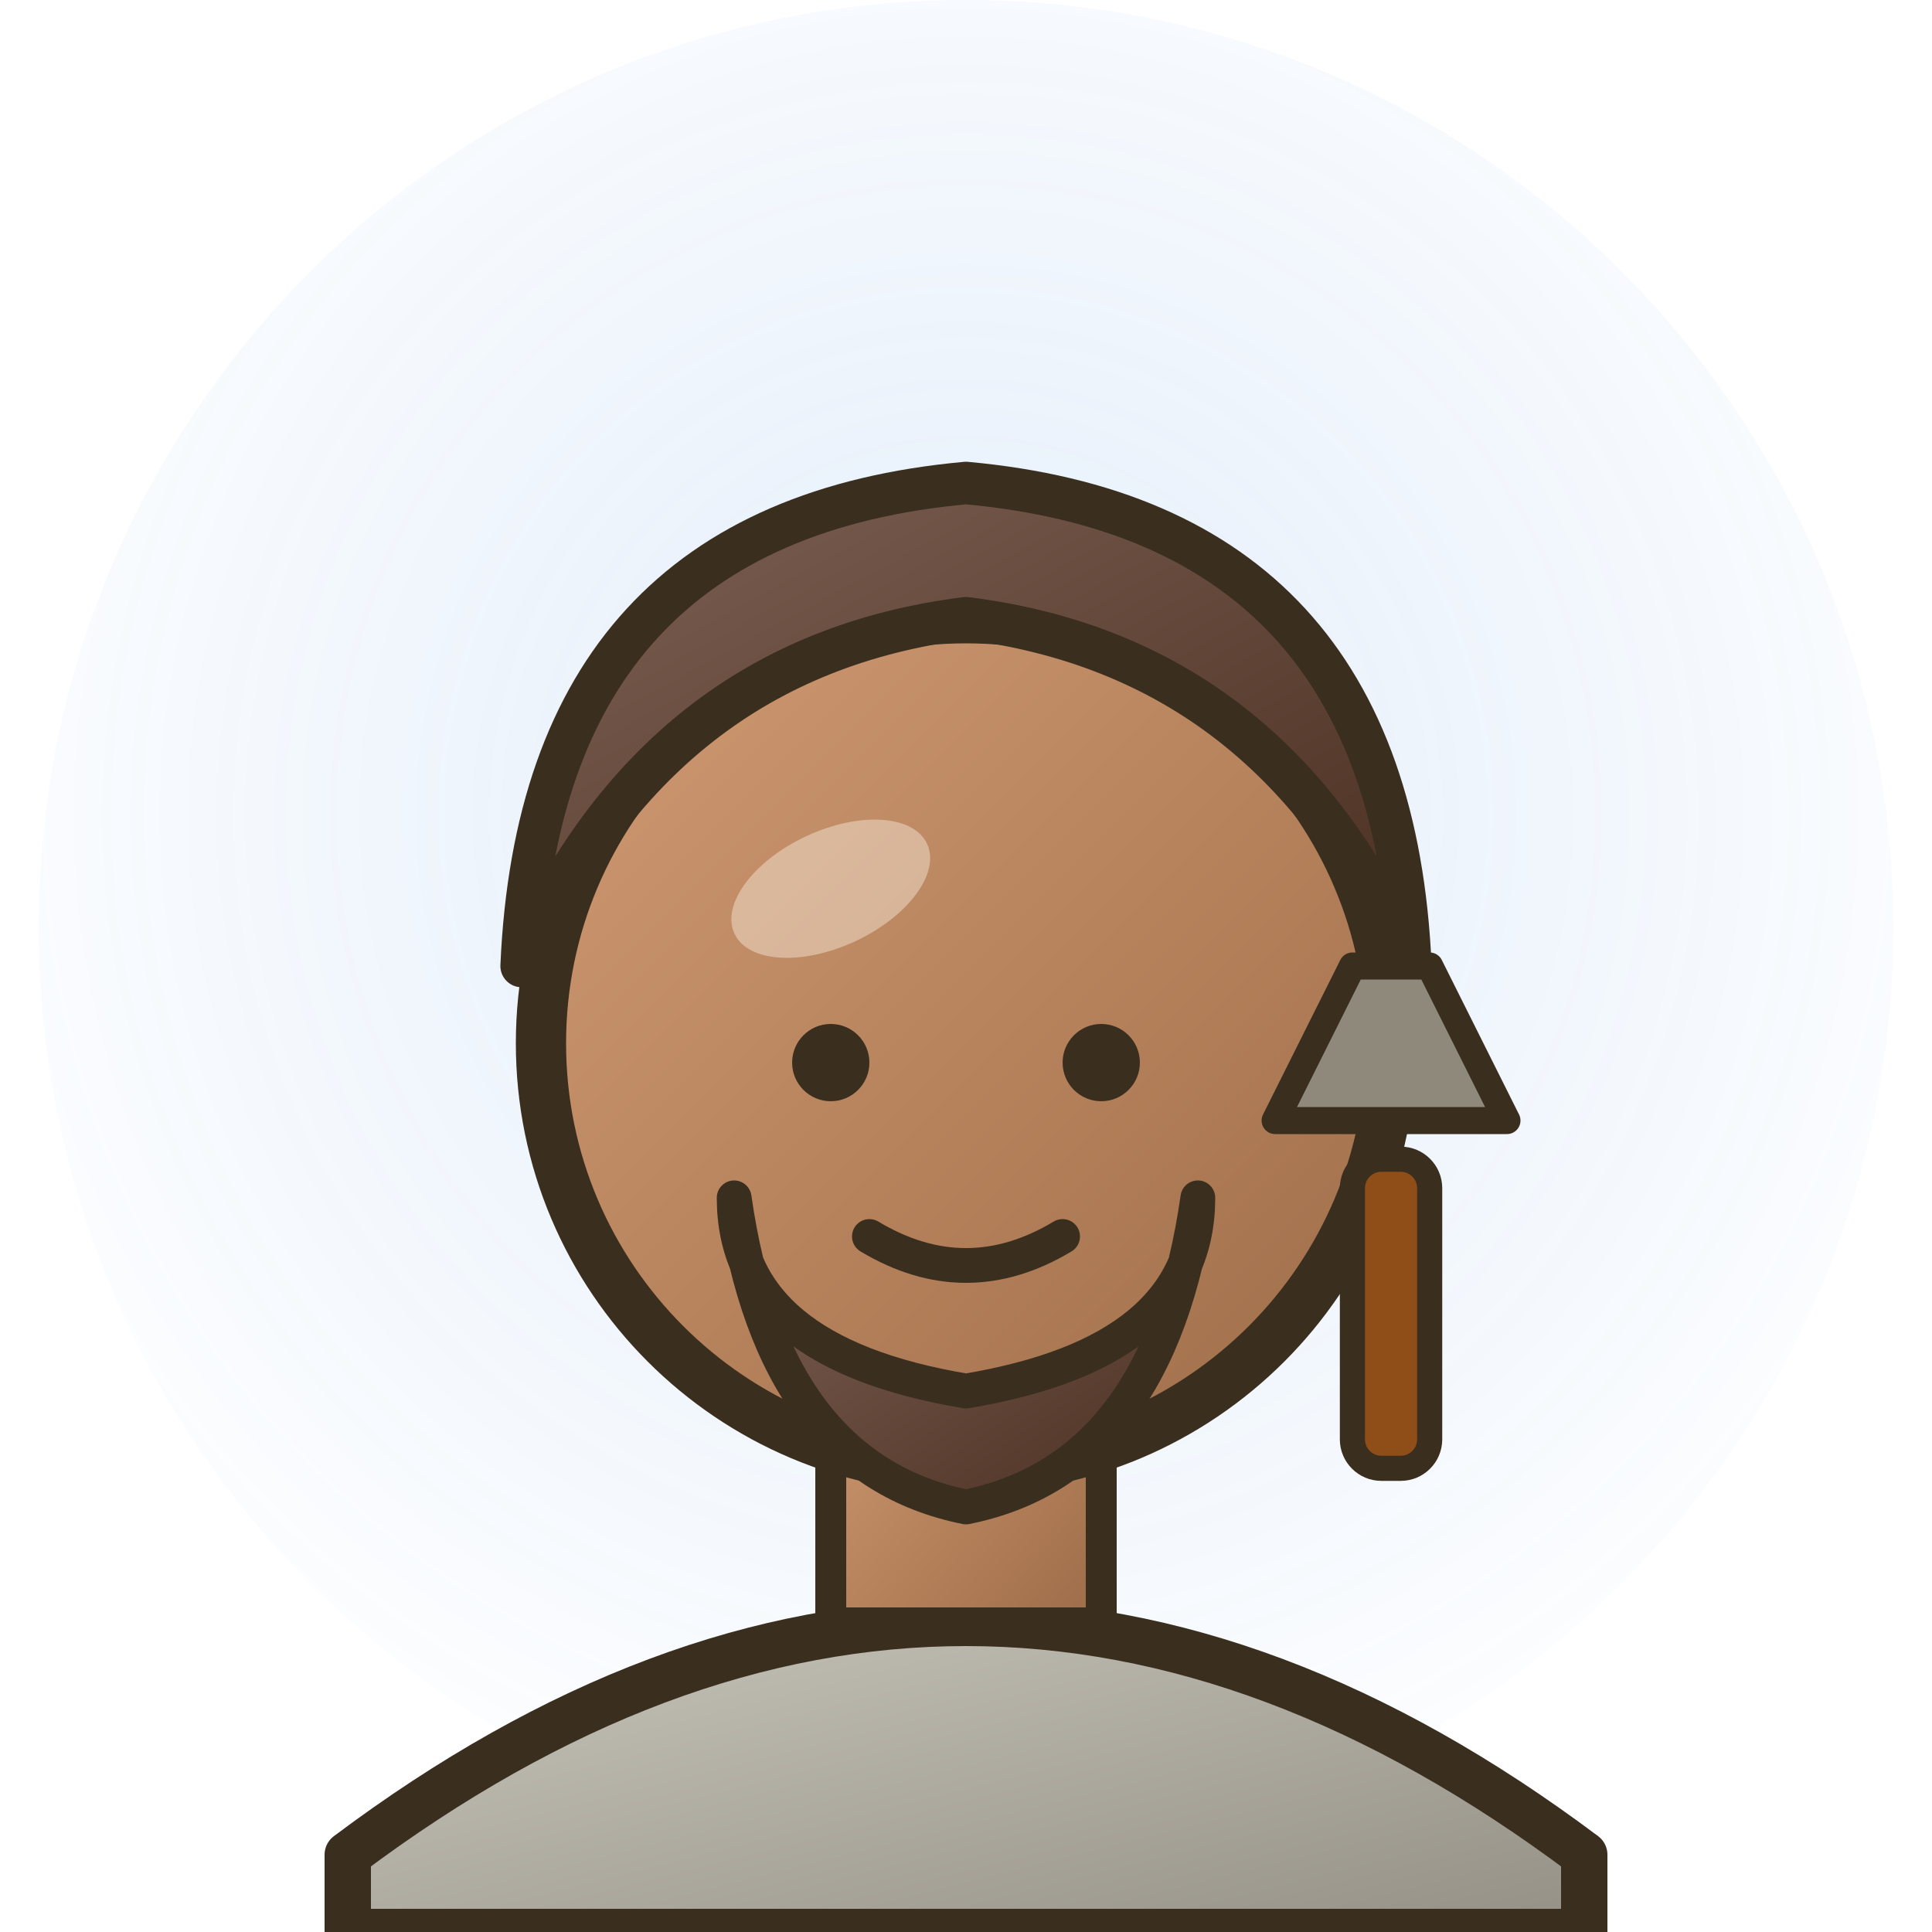
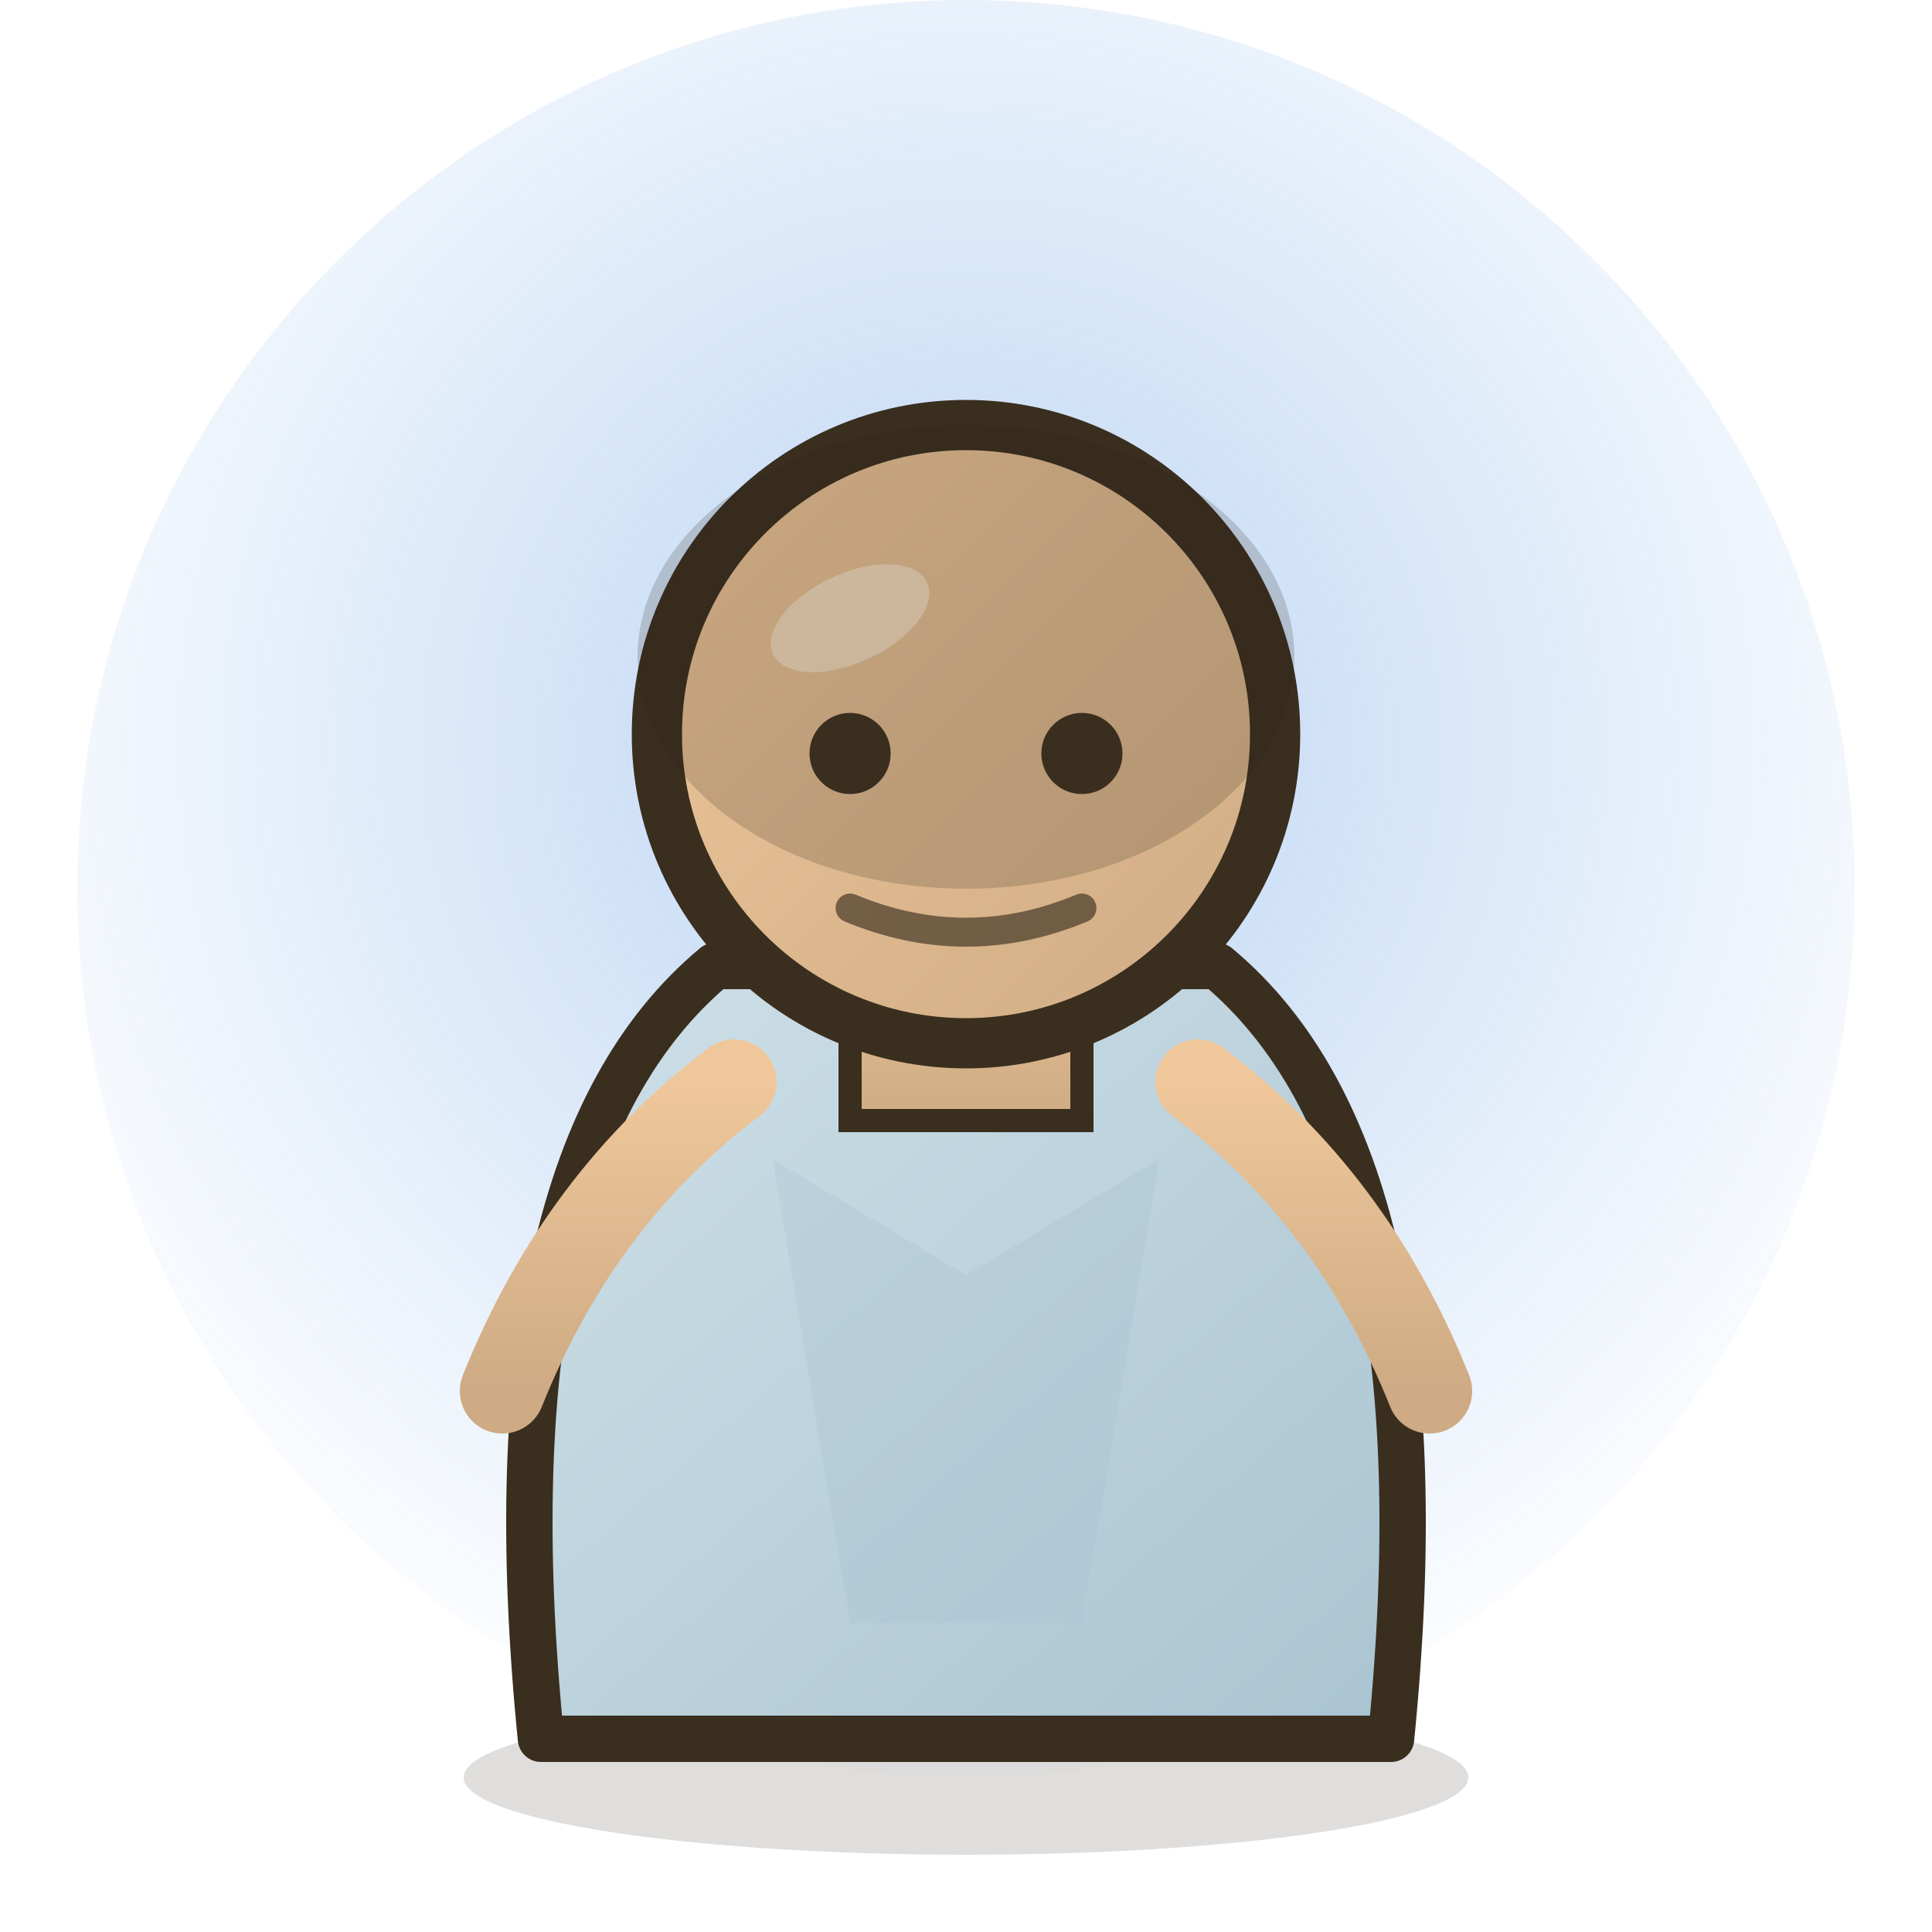
<svg xmlns="http://www.w3.org/2000/svg" viewBox="0 0 100 100" width="100" height="100" preserveAspectRatio="none">
-   <radialGradient id="aura860" cx="50%" cy="44%" r="62%">
-     <stop offset="0%" stop-color="#4C8FE0" stop-opacity="0.16" />
+   <radialGradient id="aura133" cx="50%" cy="42%" r="60%">
+     <stop offset="0%" stop-color="#4C8FE0" stop-opacity="0.38" />
    <stop offset="100%" stop-color="#4C8FE0" stop-opacity="0" />
  </radialGradient>
-   <circle cx="50" cy="48" r="48" fill="url(#aura860)" />
-   <ellipse cx="50" cy="93" rx="24" ry="3.6" fill="#3A2E1F" opacity="0.16" />
-   <linearGradient id="dg857" x1="0" y1="0" x2="1" y2="1">
-     <stop offset="0%" stop-color="#c8c5bb" />
-     <stop offset="100%" stop-color="#949086" />
+   <circle cx="50" cy="46" r="46" fill="url(#aura133)" />
+   <ellipse cx="50" cy="92" rx="26" ry="4" fill="#3A2E1F" opacity="0.16" />
+   <linearGradient id="robe133" x1="0" y1="0" x2="1" y2="1">
+     <stop offset="0%" stop-color="#CFE0E8" />
+     <stop offset="100%" stop-color="#A9C4D1" />
  </linearGradient>
-   <linearGradient id="dg858" x1="0" y1="0" x2="1" y2="1">
-     <stop offset="0%" stop-color="#d19b73" />
-     <stop offset="100%" stop-color="#9d6c48" />
+   <path d="M 28 90 Q 25 60 37 50 L 63 50 Q 75 60 72 90 Z" fill="url(#robe133)" stroke="#3A2E1F" stroke-width="2.4" stroke-linejoin="round" />
+   <path d="M 44 84 L 40 60 L 50 66 L 60 60 L 56 84 Z" fill="#A9C4D1" opacity="0.35" />
+   <linearGradient id="skin133a" x1="0" y1="0" x2="0" y2="1">
+     <stop offset="0%" stop-color="#EFC79A" />
+     <stop offset="100%" stop-color="#ceab84" />
  </linearGradient>
-   <linearGradient id="dg859" x1="0" y1="0" x2="1" y2="1">
-     <stop offset="0%" stop-color="#7c6154" />
-     <stop offset="100%" stop-color="#4b3022" />
+   <path d="M 38 56 Q 30 62 26 72" fill="none" stroke="url(#skin133a)" stroke-width="4.4" stroke-linecap="round" />
+   <path d="M 62 56 Q 70 62 74 72" fill="none" stroke="url(#skin133a)" stroke-width="4.4" stroke-linecap="round" />
+   <rect x="44" y="46" width="12" height="12" fill="url(#skin133a)" stroke="#3A2E1F" stroke-width="1.2" />
+   <linearGradient id="skin133b" x1="0" y1="0" x2="1" y2="1">
+     <stop offset="0%" stop-color="#EFC79A" />
+     <stop offset="100%" stop-color="#ceab84" />
  </linearGradient>
-   <path d="M 18 96 Q 50 72 82 96 L 82 100 L 18 100 Z" fill="url(#dg857)" stroke="#3A2E1F" stroke-width="2.4" stroke-linejoin="round" />
-   <rect x="43" y="68" width="14" height="16" fill="url(#dg858)" stroke="#3A2E1F" stroke-width="1.6" />
-   <circle cx="50" cy="54" r="22" fill="url(#dg858)" stroke="#3A2E1F" stroke-width="2.6" />
-   <ellipse cx="43" cy="46" rx="5.5" ry="3" fill="#FFF8EC" opacity="0.4" transform="rotate(-25 43 46)" />
-   <path d="M 38 62 Q 40 76 50 78 Q 60 76 62 62 Q 62 70 50 72 Q 38 70 38 62 Z" fill="url(#dg859)" stroke="#3A2E1F" stroke-width="1.8" stroke-linejoin="round" />
-   <path d="M 27 50 Q 28 27 50 25 Q 72 27 73 50 Q 66 34 50 32 Q 34 34 27 50 Z" fill="url(#dg859)" stroke="#3A2E1F" stroke-width="2.2" stroke-linejoin="round" />
-   <circle cx="43" cy="55" r="2" fill="#3A2E1F" />
-   <circle cx="57" cy="55" r="2" fill="#3A2E1F" />
-   <path d="M 45 64 Q 50 67 55 64" stroke="#3A2E1F" stroke-width="1.8" fill="none" stroke-linecap="round" />
-   <rect x="70" y="60" width="4" height="16" rx="1.5" fill="#8F4E17" stroke="#3A2E1F" stroke-width="1.3" />
-   <path d="M 66 58 L 78 58 L 74 50 L 70 50 Z" fill="#8F897C" stroke="#3A2E1F" stroke-width="1.4" stroke-linejoin="round" />
+   <circle cx="50" cy="38" r="16" fill="url(#skin133b)" stroke="#3A2E1F" stroke-width="2.6" />
+   <ellipse cx="44" cy="32" rx="4.4" ry="2.3" fill="#FFF8EC" opacity="0.45" transform="rotate(-25 44 32)" />
+   <ellipse cx="50" cy="34" rx="17" ry="12" fill="#221a13" opacity="0.18" />
+   <circle cx="44" cy="39" r="2.1" fill="#3A2E1F" />
+   <circle cx="56" cy="39" r="2.1" fill="#3A2E1F" />
+   <path d="M 44 47 Q 50 49.5 56 47" fill="none" stroke="#3A2E1F" stroke-width="1.5" stroke-linecap="round" opacity="0.65" />
</svg>
